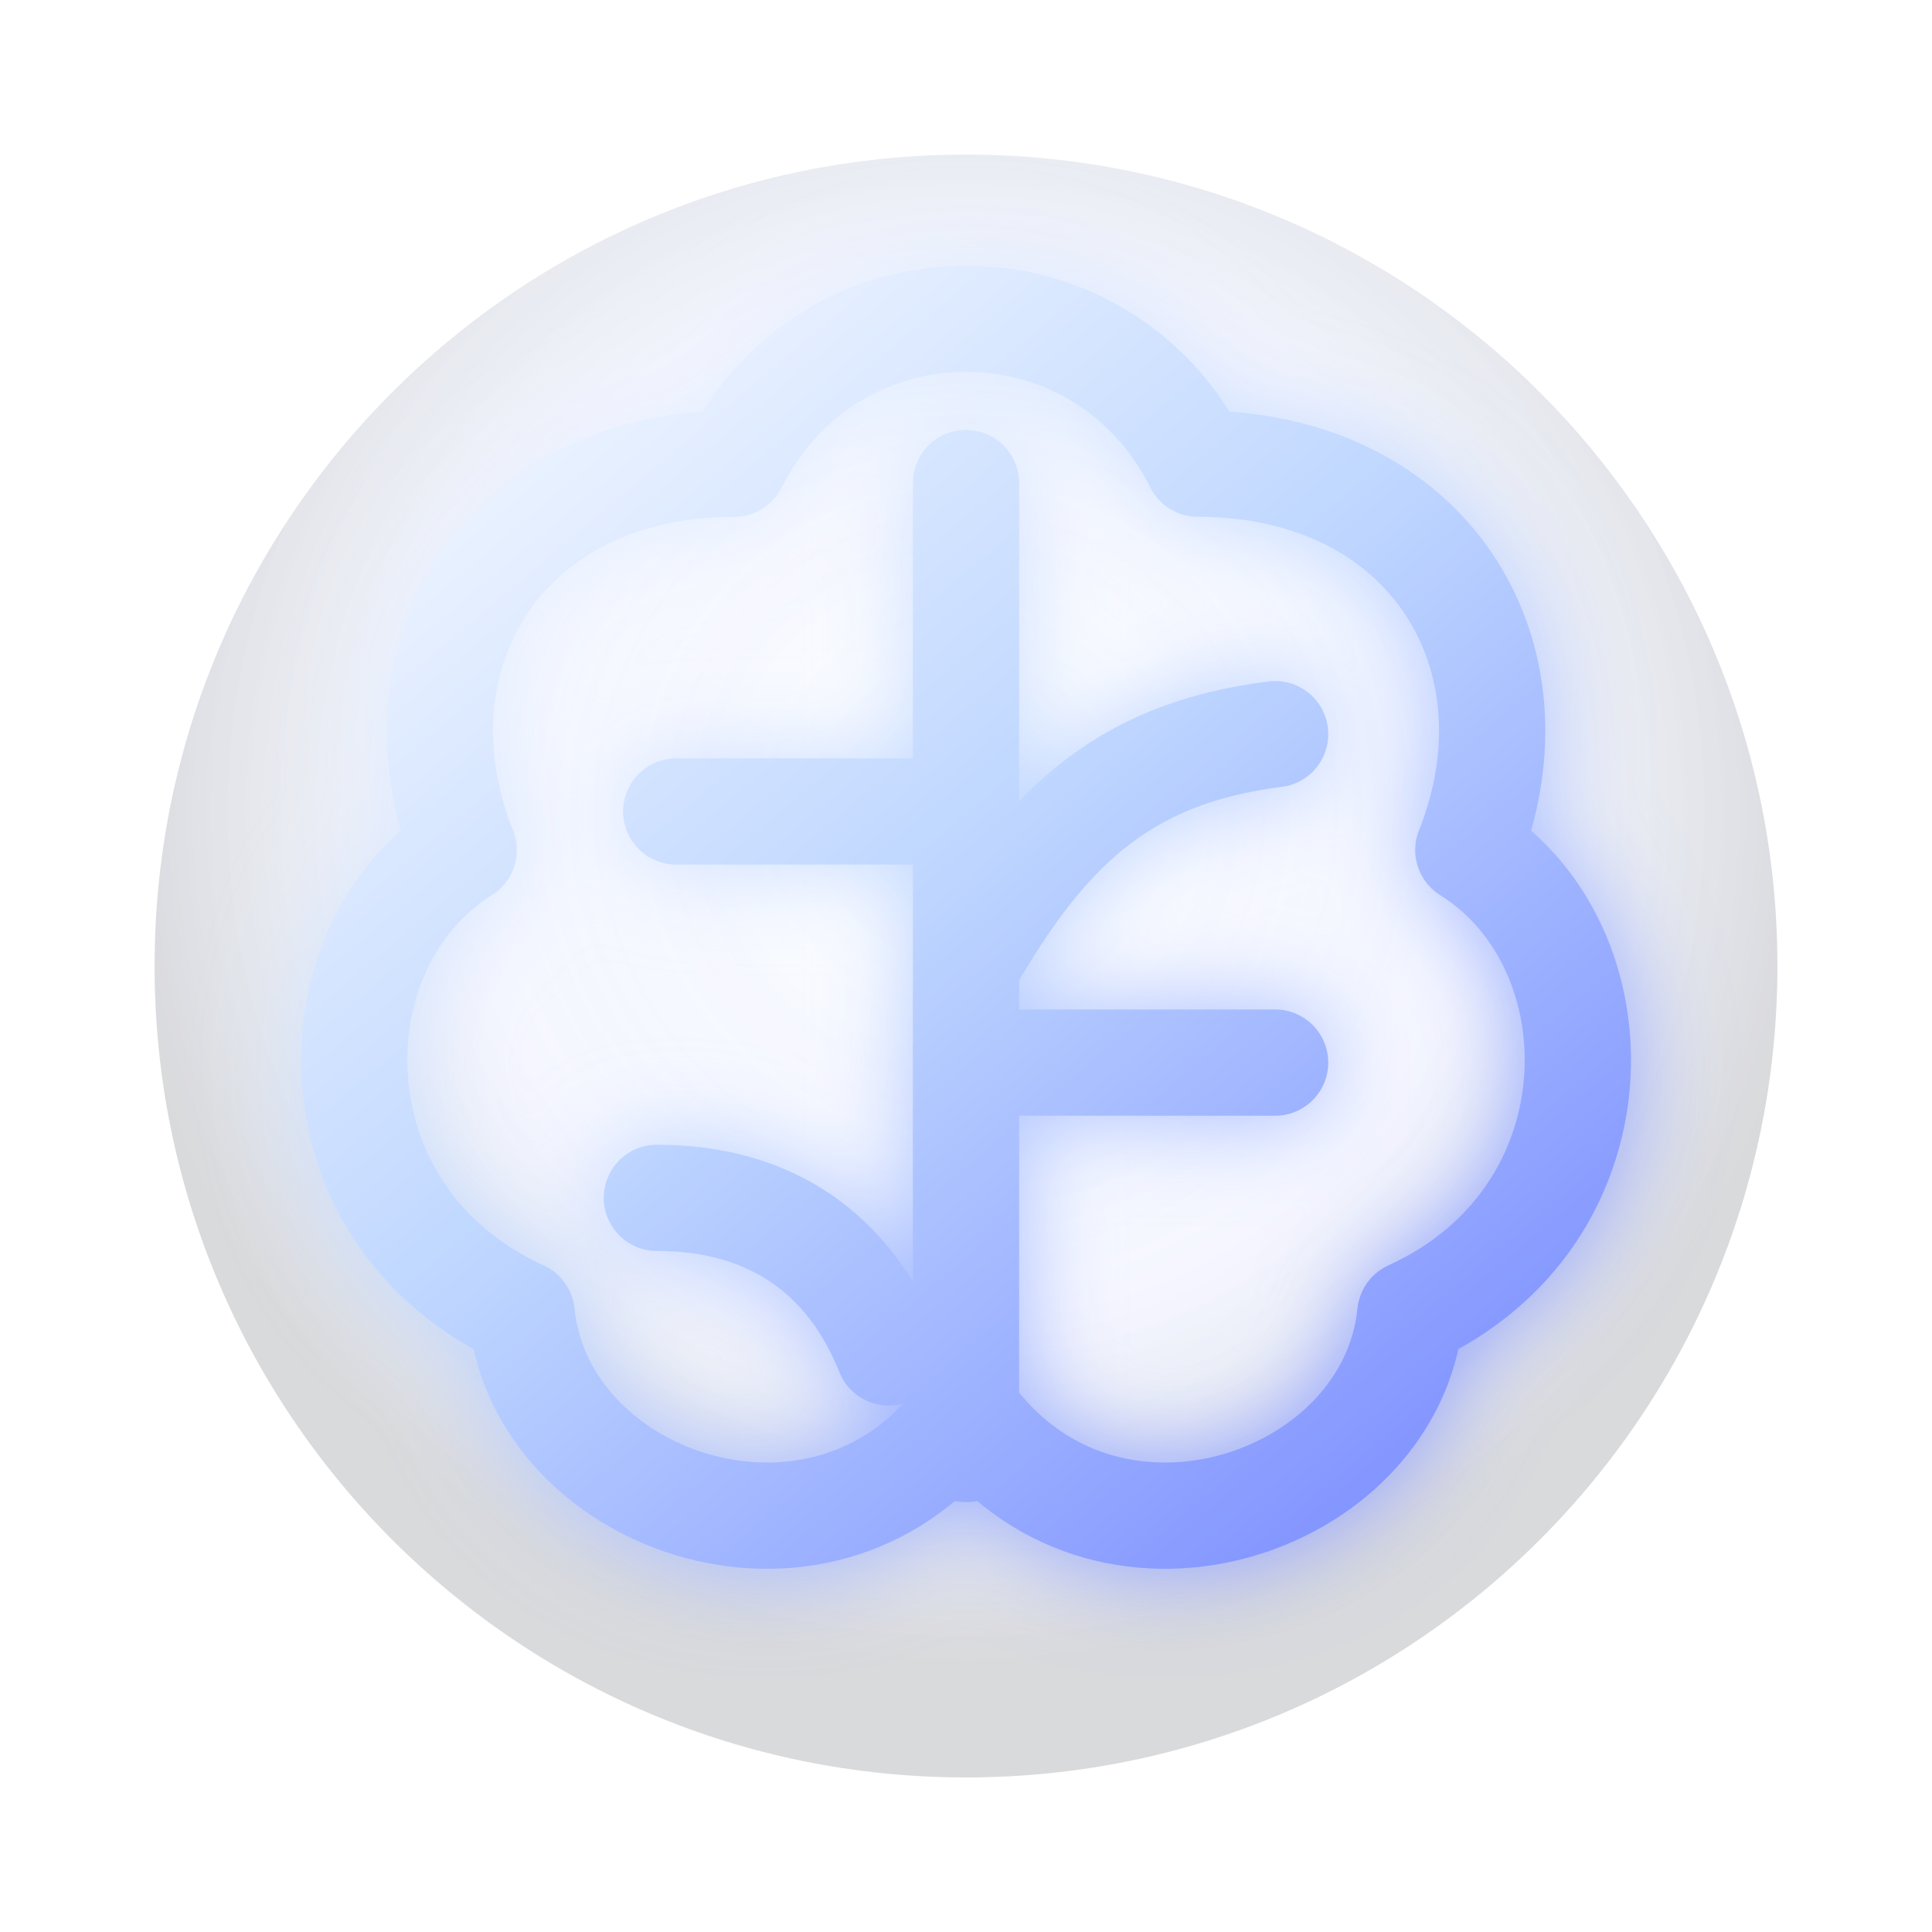
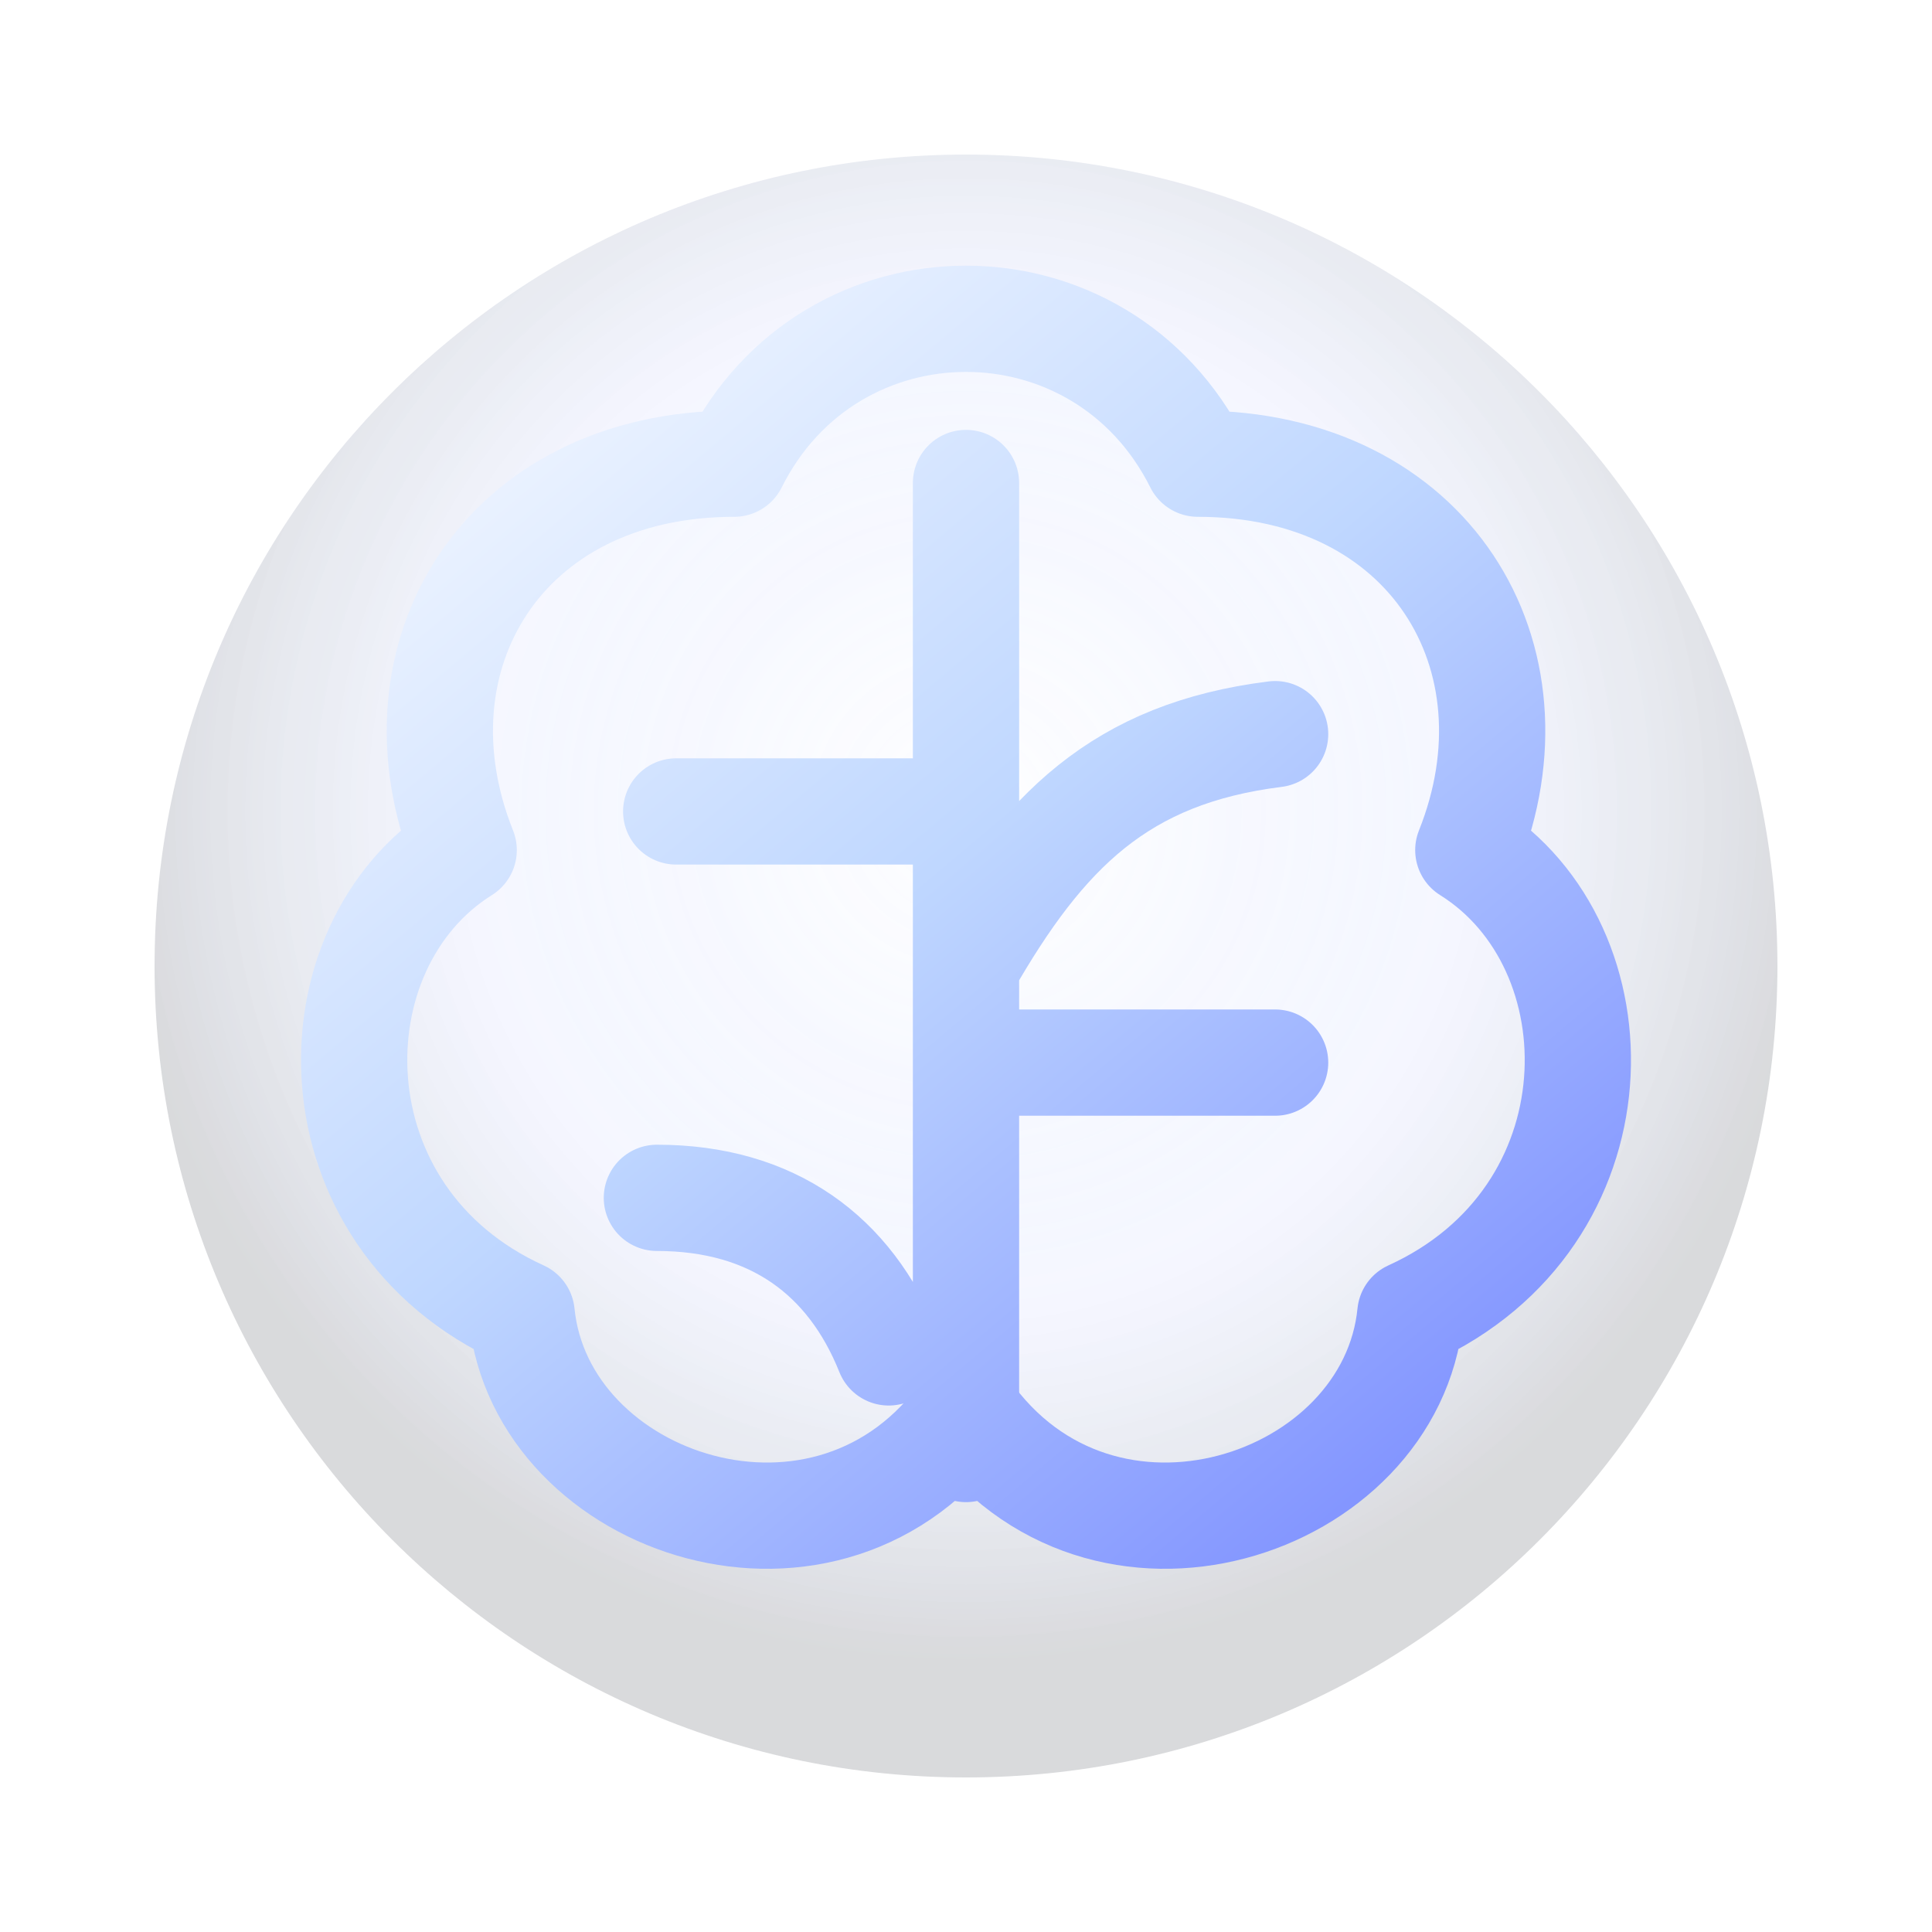
<svg xmlns="http://www.w3.org/2000/svg" viewBox="0 0 100 100" role="img" aria-label="brain achievement icon">
  <defs>
    <linearGradient id="iconStroke" x1="18" y1="12" x2="82" y2="88" gradientUnits="userSpaceOnUse">
      <stop offset="0" stop-color="#FFFFFF" />
      <stop offset="0.45" stop-color="#BFD7FF" />
      <stop offset="1" stop-color="#6C7CFF" />
    </linearGradient>
    <radialGradient id="iconFill" cx="50" cy="42" r="44" gradientUnits="userSpaceOnUse">
      <stop offset="0" stop-color="#FFFFFF" stop-opacity="0.18" />
      <stop offset="0.58" stop-color="#8BA4FF" stop-opacity="0.10" />
      <stop offset="1" stop-color="#111827" stop-opacity="0.18" />
    </radialGradient>
-     <filter id="softGlow" x="-30%" y="-30%" width="160%" height="160%">
-       <feGaussianBlur stdDeviation="2.4" result="blur" />
-       <feMerge>
-         <feMergeNode in="blur" />
-         <feMergeNode in="SourceGraphic" />
-       </feMerge>
-     </filter>
  </defs>
  <circle cx="50" cy="50" r="42" fill="url(#iconFill)" opacity="0.9" />
-   <g fill="none" stroke="url(#iconStroke)" stroke-width="5.5" stroke-linecap="round" stroke-linejoin="round" filter="url(#softGlow)">
+   <g fill="none" stroke="url(#iconStroke)" stroke-width="5.5" stroke-linecap="round" stroke-linejoin="round">
    <path d="M38 24c-12 0-18 10-14 20-8 5-8 19 3 24 1 10 16 15 23 5 7 10 22 5 23-5 11-5 11-19 3-24 4-10-2-20-14-20-5-10-19-10-24 0Z" />
    <path d="M50 25v50M35 42h15M50 55h16M34 62c6 0 10 3 12 8M66 38c-8 1-12 5-16 12" />
  </g>
</svg>
